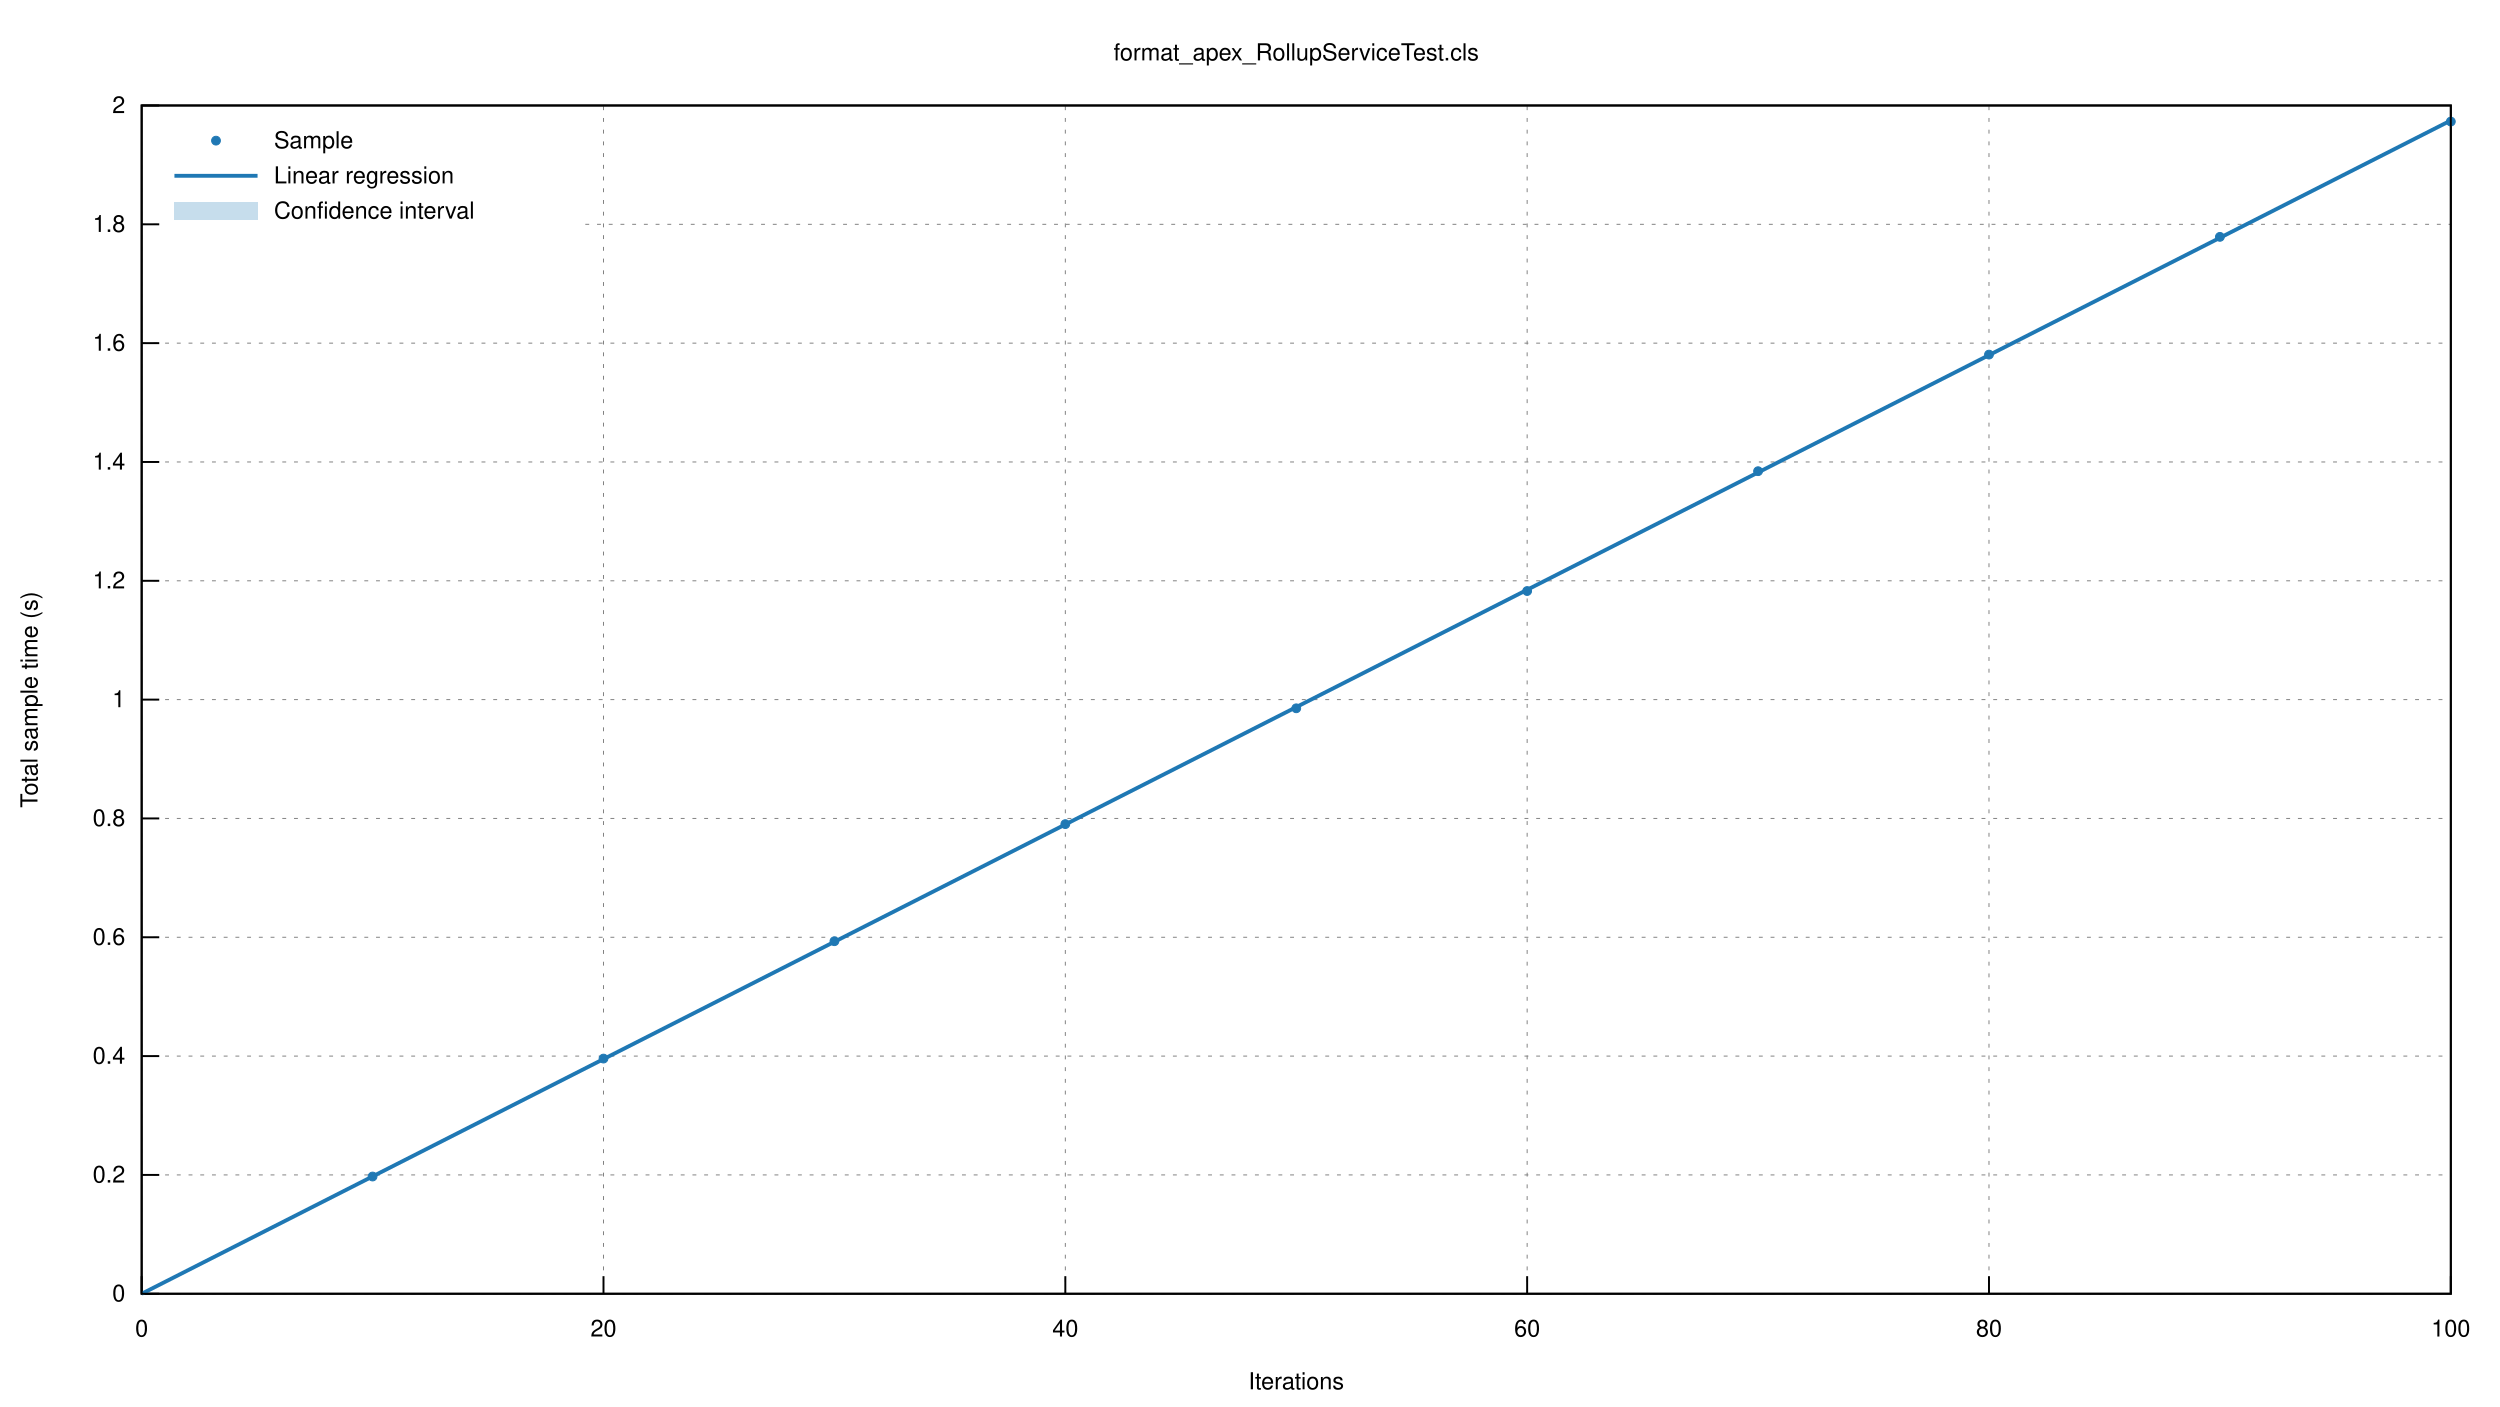
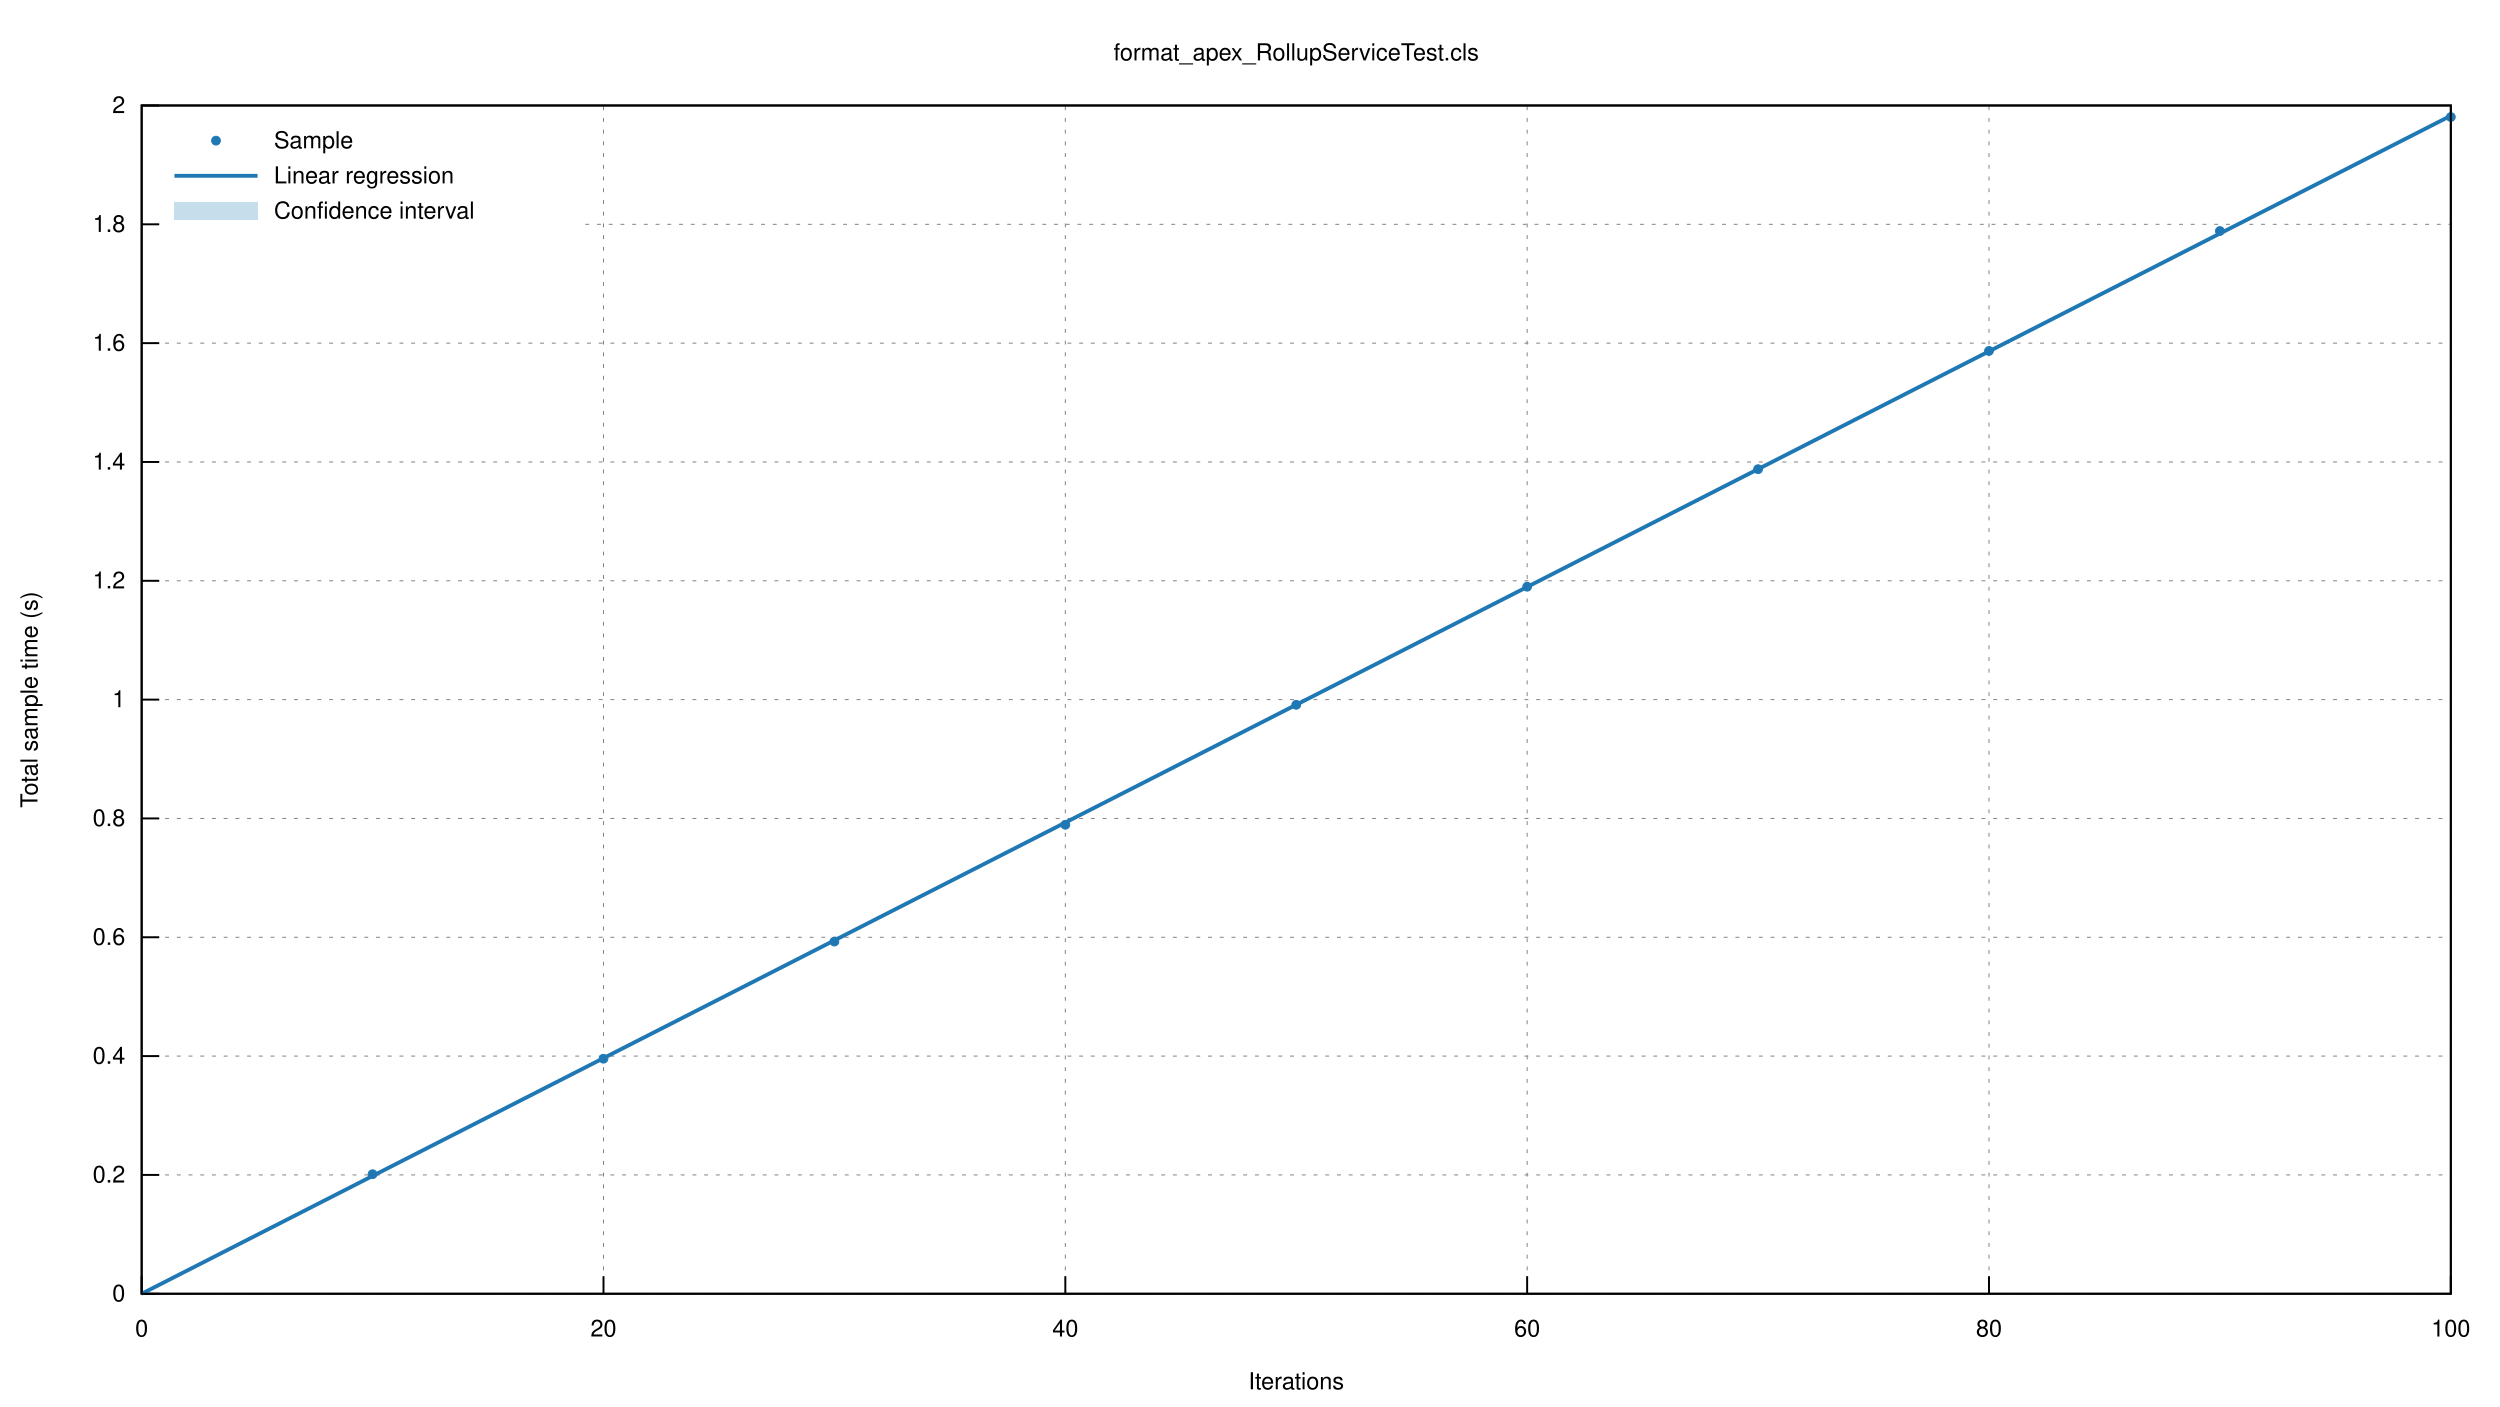
<svg xmlns="http://www.w3.org/2000/svg" xmlns:xlink="http://www.w3.org/1999/xlink" viewBox="0 0 1280 720">
  <g id="gnuplot_canvas">
    <rect x="0" y="0" width="1280" height="720" fill="none" />
    <defs>
      <circle id="gpDot" r="0.5" stroke-width="0.5" stroke="currentColor" />
      <path id="gpPt0" stroke-width="0.222" stroke="currentColor" d="M-1,0 h2 M0,-1 v2" />
      <path id="gpPt1" stroke-width="0.222" stroke="currentColor" d="M-1,-1 L1,1 M1,-1 L-1,1" />
      <path id="gpPt2" stroke-width="0.222" stroke="currentColor" d="M-1,0 L1,0 M0,-1 L0,1 M-1,-1 L1,1 M-1,1 L1,-1" />
      <rect id="gpPt3" stroke-width="0.222" stroke="currentColor" x="-1" y="-1" width="2" height="2" />
      <rect id="gpPt4" stroke-width="0.222" stroke="currentColor" fill="currentColor" x="-1" y="-1" width="2" height="2" />
      <circle id="gpPt5" stroke-width="0.222" stroke="currentColor" cx="0" cy="0" r="1" />
      <use xlink:href="#gpPt5" id="gpPt6" fill="currentColor" stroke="none" />
      <path id="gpPt7" stroke-width="0.222" stroke="currentColor" d="M0,-1.33 L-1.33,0.67 L1.33,0.67 z" />
      <use xlink:href="#gpPt7" id="gpPt8" fill="currentColor" stroke="none" />
      <use xlink:href="#gpPt7" id="gpPt9" stroke="currentColor" transform="rotate(180)" />
      <use xlink:href="#gpPt9" id="gpPt10" fill="currentColor" stroke="none" />
      <use xlink:href="#gpPt3" id="gpPt11" stroke="currentColor" transform="rotate(45)" />
      <use xlink:href="#gpPt11" id="gpPt12" fill="currentColor" stroke="none" />
      <path id="gpPt13" stroke-width="0.222" stroke="currentColor" d="M0,1.330 L1.265,0.411 L0.782,-1.067 L-0.782,-1.076 L-1.265,0.411 z" />
      <use xlink:href="#gpPt13" id="gpPt14" fill="currentColor" stroke="none" />
      <filter id="textbox" filterUnits="objectBoundingBox" x="0" y="0" height="1" width="1">
        <feFlood flood-color="white" flood-opacity="1" result="bgnd" />
        <feComposite in="SourceGraphic" in2="bgnd" operator="atop" />
      </filter>
      <filter id="greybox" filterUnits="objectBoundingBox" x="0" y="0" height="1" width="1">
        <feFlood flood-color="lightgrey" flood-opacity="1" result="grey" />
        <feComposite in="SourceGraphic" in2="grey" operator="atop" />
      </filter>
    </defs>
    <g fill="none" color="white" stroke="currentColor" stroke-width="1.00" stroke-linecap="butt" stroke-linejoin="miter">
</g>
    <g fill="none" color="black" stroke="currentColor" stroke-width="1.00" stroke-linecap="butt" stroke-linejoin="miter">
</g>
    <g fill="none" color="black" stroke="black" stroke-width="0.50" stroke-linecap="butt" stroke-linejoin="miter">
</g>
    <g fill="none" color="gray" stroke="currentColor" stroke-width="0.50" stroke-linecap="butt" stroke-linejoin="miter">
      <path stroke="gray" stroke-dasharray="2,4" class="gridline" d="M72.53,662.40 L1254.82,662.40  " />
    </g>
    <g fill="none" color="gray" stroke="gray" stroke-width="1.00" stroke-linecap="butt" stroke-linejoin="miter">
</g>
    <g fill="none" color="black" stroke="currentColor" stroke-width="1.00" stroke-linecap="butt" stroke-linejoin="miter">
      <path stroke="black" d="M72.53,662.40 L81.53,662.40  " />
      <g transform="translate(64.14,666.30)" stroke="none" fill="black" font-family="Helvetica" font-size="12.00" text-anchor="end">
        <text>
          <tspan font-family="Helvetica"> 0</tspan>
        </text>
      </g>
    </g>
    <g fill="none" color="black" stroke="currentColor" stroke-width="1.00" stroke-linecap="butt" stroke-linejoin="miter">
</g>
    <g fill="none" color="black" stroke="black" stroke-width="0.50" stroke-linecap="butt" stroke-linejoin="miter">
</g>
    <g fill="none" color="gray" stroke="currentColor" stroke-width="0.50" stroke-linecap="butt" stroke-linejoin="miter">
      <path stroke="gray" stroke-dasharray="2,4" class="gridline" d="M72.53,601.56 L1254.82,601.56  " />
    </g>
    <g fill="none" color="gray" stroke="gray" stroke-width="1.00" stroke-linecap="butt" stroke-linejoin="miter">
</g>
    <g fill="none" color="black" stroke="currentColor" stroke-width="1.00" stroke-linecap="butt" stroke-linejoin="miter">
      <path stroke="black" d="M72.53,601.56 L81.53,601.56  " />
      <g transform="translate(64.14,605.46)" stroke="none" fill="black" font-family="Helvetica" font-size="12.00" text-anchor="end">
        <text>
          <tspan font-family="Helvetica"> 0.2</tspan>
        </text>
      </g>
    </g>
    <g fill="none" color="black" stroke="currentColor" stroke-width="1.00" stroke-linecap="butt" stroke-linejoin="miter">
</g>
    <g fill="none" color="black" stroke="black" stroke-width="0.50" stroke-linecap="butt" stroke-linejoin="miter">
</g>
    <g fill="none" color="gray" stroke="currentColor" stroke-width="0.50" stroke-linecap="butt" stroke-linejoin="miter">
      <path stroke="gray" stroke-dasharray="2,4" class="gridline" d="M72.53,540.72 L1254.82,540.72  " />
    </g>
    <g fill="none" color="gray" stroke="gray" stroke-width="1.00" stroke-linecap="butt" stroke-linejoin="miter">
</g>
    <g fill="none" color="black" stroke="currentColor" stroke-width="1.00" stroke-linecap="butt" stroke-linejoin="miter">
      <path stroke="black" d="M72.53,540.72 L81.53,540.72  " />
      <g transform="translate(64.14,544.62)" stroke="none" fill="black" font-family="Helvetica" font-size="12.00" text-anchor="end">
        <text>
          <tspan font-family="Helvetica"> 0.4</tspan>
        </text>
      </g>
    </g>
    <g fill="none" color="black" stroke="currentColor" stroke-width="1.00" stroke-linecap="butt" stroke-linejoin="miter">
</g>
    <g fill="none" color="black" stroke="black" stroke-width="0.50" stroke-linecap="butt" stroke-linejoin="miter">
</g>
    <g fill="none" color="gray" stroke="currentColor" stroke-width="0.50" stroke-linecap="butt" stroke-linejoin="miter">
      <path stroke="gray" stroke-dasharray="2,4" class="gridline" d="M72.53,479.88 L1254.82,479.88  " />
    </g>
    <g fill="none" color="gray" stroke="gray" stroke-width="1.00" stroke-linecap="butt" stroke-linejoin="miter">
</g>
    <g fill="none" color="black" stroke="currentColor" stroke-width="1.00" stroke-linecap="butt" stroke-linejoin="miter">
      <path stroke="black" d="M72.53,479.88 L81.53,479.88  " />
      <g transform="translate(64.14,483.78)" stroke="none" fill="black" font-family="Helvetica" font-size="12.00" text-anchor="end">
        <text>
          <tspan font-family="Helvetica"> 0.6</tspan>
        </text>
      </g>
    </g>
    <g fill="none" color="black" stroke="currentColor" stroke-width="1.00" stroke-linecap="butt" stroke-linejoin="miter">
</g>
    <g fill="none" color="black" stroke="black" stroke-width="0.50" stroke-linecap="butt" stroke-linejoin="miter">
</g>
    <g fill="none" color="gray" stroke="currentColor" stroke-width="0.50" stroke-linecap="butt" stroke-linejoin="miter">
      <path stroke="gray" stroke-dasharray="2,4" class="gridline" d="M72.53,419.04 L1254.82,419.04  " />
    </g>
    <g fill="none" color="gray" stroke="gray" stroke-width="1.00" stroke-linecap="butt" stroke-linejoin="miter">
</g>
    <g fill="none" color="black" stroke="currentColor" stroke-width="1.00" stroke-linecap="butt" stroke-linejoin="miter">
      <path stroke="black" d="M72.53,419.04 L81.53,419.04  " />
      <g transform="translate(64.14,422.94)" stroke="none" fill="black" font-family="Helvetica" font-size="12.00" text-anchor="end">
        <text>
          <tspan font-family="Helvetica"> 0.8</tspan>
        </text>
      </g>
    </g>
    <g fill="none" color="black" stroke="currentColor" stroke-width="1.00" stroke-linecap="butt" stroke-linejoin="miter">
</g>
    <g fill="none" color="black" stroke="black" stroke-width="0.50" stroke-linecap="butt" stroke-linejoin="miter">
</g>
    <g fill="none" color="gray" stroke="currentColor" stroke-width="0.50" stroke-linecap="butt" stroke-linejoin="miter">
      <path stroke="gray" stroke-dasharray="2,4" class="gridline" d="M72.53,358.20 L1254.82,358.20  " />
    </g>
    <g fill="none" color="gray" stroke="gray" stroke-width="1.00" stroke-linecap="butt" stroke-linejoin="miter">
</g>
    <g fill="none" color="black" stroke="currentColor" stroke-width="1.00" stroke-linecap="butt" stroke-linejoin="miter">
      <path stroke="black" d="M72.53,358.20 L81.53,358.20  " />
      <g transform="translate(64.14,362.10)" stroke="none" fill="black" font-family="Helvetica" font-size="12.00" text-anchor="end">
        <text>
          <tspan font-family="Helvetica"> 1</tspan>
        </text>
      </g>
    </g>
    <g fill="none" color="black" stroke="currentColor" stroke-width="1.00" stroke-linecap="butt" stroke-linejoin="miter">
</g>
    <g fill="none" color="black" stroke="black" stroke-width="0.50" stroke-linecap="butt" stroke-linejoin="miter">
</g>
    <g fill="none" color="gray" stroke="currentColor" stroke-width="0.50" stroke-linecap="butt" stroke-linejoin="miter">
      <path stroke="gray" stroke-dasharray="2,4" class="gridline" d="M72.53,297.37 L1254.82,297.37  " />
    </g>
    <g fill="none" color="gray" stroke="gray" stroke-width="1.00" stroke-linecap="butt" stroke-linejoin="miter">
</g>
    <g fill="none" color="black" stroke="currentColor" stroke-width="1.00" stroke-linecap="butt" stroke-linejoin="miter">
      <path stroke="black" d="M72.53,297.37 L81.53,297.37  " />
      <g transform="translate(64.14,301.27)" stroke="none" fill="black" font-family="Helvetica" font-size="12.00" text-anchor="end">
        <text>
          <tspan font-family="Helvetica"> 1.2</tspan>
        </text>
      </g>
    </g>
    <g fill="none" color="black" stroke="currentColor" stroke-width="1.00" stroke-linecap="butt" stroke-linejoin="miter">
</g>
    <g fill="none" color="black" stroke="black" stroke-width="0.50" stroke-linecap="butt" stroke-linejoin="miter">
</g>
    <g fill="none" color="gray" stroke="currentColor" stroke-width="0.50" stroke-linecap="butt" stroke-linejoin="miter">
      <path stroke="gray" stroke-dasharray="2,4" class="gridline" d="M72.53,236.53 L1254.82,236.53  " />
    </g>
    <g fill="none" color="gray" stroke="gray" stroke-width="1.00" stroke-linecap="butt" stroke-linejoin="miter">
</g>
    <g fill="none" color="black" stroke="currentColor" stroke-width="1.00" stroke-linecap="butt" stroke-linejoin="miter">
      <path stroke="black" d="M72.53,236.53 L81.53,236.53  " />
      <g transform="translate(64.14,240.43)" stroke="none" fill="black" font-family="Helvetica" font-size="12.00" text-anchor="end">
        <text>
          <tspan font-family="Helvetica"> 1.4</tspan>
        </text>
      </g>
    </g>
    <g fill="none" color="black" stroke="currentColor" stroke-width="1.00" stroke-linecap="butt" stroke-linejoin="miter">
</g>
    <g fill="none" color="black" stroke="black" stroke-width="0.50" stroke-linecap="butt" stroke-linejoin="miter">
</g>
    <g fill="none" color="gray" stroke="currentColor" stroke-width="0.50" stroke-linecap="butt" stroke-linejoin="miter">
      <path stroke="gray" stroke-dasharray="2,4" class="gridline" d="M72.53,175.69 L1254.82,175.69  " />
    </g>
    <g fill="none" color="gray" stroke="gray" stroke-width="1.00" stroke-linecap="butt" stroke-linejoin="miter">
</g>
    <g fill="none" color="black" stroke="currentColor" stroke-width="1.00" stroke-linecap="butt" stroke-linejoin="miter">
      <path stroke="black" d="M72.53,175.69 L81.53,175.69  " />
      <g transform="translate(64.14,179.59)" stroke="none" fill="black" font-family="Helvetica" font-size="12.00" text-anchor="end">
        <text>
          <tspan font-family="Helvetica"> 1.6</tspan>
        </text>
      </g>
    </g>
    <g fill="none" color="black" stroke="currentColor" stroke-width="1.00" stroke-linecap="butt" stroke-linejoin="miter">
</g>
    <g fill="none" color="black" stroke="black" stroke-width="0.50" stroke-linecap="butt" stroke-linejoin="miter">
</g>
    <g fill="none" color="gray" stroke="currentColor" stroke-width="0.50" stroke-linecap="butt" stroke-linejoin="miter">
      <path stroke="gray" stroke-dasharray="2,4" class="gridline" d="M72.53,114.85 L80.92,114.85 M299.67,114.85 L1254.82,114.85  " />
    </g>
    <g fill="none" color="gray" stroke="gray" stroke-width="1.00" stroke-linecap="butt" stroke-linejoin="miter">
</g>
    <g fill="none" color="black" stroke="currentColor" stroke-width="1.00" stroke-linecap="butt" stroke-linejoin="miter">
      <path stroke="black" d="M72.53,114.85 L81.53,114.85  " />
      <g transform="translate(64.14,118.75)" stroke="none" fill="black" font-family="Helvetica" font-size="12.00" text-anchor="end">
        <text>
          <tspan font-family="Helvetica"> 1.8</tspan>
        </text>
      </g>
    </g>
    <g fill="none" color="black" stroke="currentColor" stroke-width="1.00" stroke-linecap="butt" stroke-linejoin="miter">
</g>
    <g fill="none" color="black" stroke="black" stroke-width="0.50" stroke-linecap="butt" stroke-linejoin="miter">
</g>
    <g fill="none" color="gray" stroke="currentColor" stroke-width="0.50" stroke-linecap="butt" stroke-linejoin="miter">
      <path stroke="gray" stroke-dasharray="2,4" class="gridline" d="M72.53,54.01 L1254.82,54.01  " />
    </g>
    <g fill="none" color="gray" stroke="gray" stroke-width="1.00" stroke-linecap="butt" stroke-linejoin="miter">
</g>
    <g fill="none" color="black" stroke="currentColor" stroke-width="1.00" stroke-linecap="butt" stroke-linejoin="miter">
      <path stroke="black" d="M72.53,54.01 L81.53,54.01  " />
      <g transform="translate(64.14,57.91)" stroke="none" fill="black" font-family="Helvetica" font-size="12.00" text-anchor="end">
        <text>
          <tspan font-family="Helvetica"> 2</tspan>
        </text>
      </g>
    </g>
    <g fill="none" color="black" stroke="currentColor" stroke-width="1.00" stroke-linecap="butt" stroke-linejoin="miter">
</g>
    <g fill="none" color="black" stroke="black" stroke-width="0.50" stroke-linecap="butt" stroke-linejoin="miter">
</g>
    <g fill="none" color="gray" stroke="currentColor" stroke-width="0.50" stroke-linecap="butt" stroke-linejoin="miter">
      <path stroke="gray" stroke-dasharray="2,4" class="gridline" d="M72.53,662.40 L72.53,54.01  " />
    </g>
    <g fill="none" color="gray" stroke="gray" stroke-width="1.00" stroke-linecap="butt" stroke-linejoin="miter">
</g>
    <g fill="none" color="black" stroke="currentColor" stroke-width="1.00" stroke-linecap="butt" stroke-linejoin="miter">
      <path stroke="black" d="M72.53,662.40 L72.53,653.40  " />
      <g transform="translate(72.53,684.30)" stroke="none" fill="black" font-family="Helvetica" font-size="12.00" text-anchor="middle">
        <text>
          <tspan font-family="Helvetica"> 0</tspan>
        </text>
      </g>
    </g>
    <g fill="none" color="black" stroke="currentColor" stroke-width="1.00" stroke-linecap="butt" stroke-linejoin="miter">
</g>
    <g fill="none" color="black" stroke="black" stroke-width="0.50" stroke-linecap="butt" stroke-linejoin="miter">
</g>
    <g fill="none" color="gray" stroke="currentColor" stroke-width="0.50" stroke-linecap="butt" stroke-linejoin="miter">
      <path stroke="gray" stroke-dasharray="2,4" class="gridline" d="M308.99,662.40 L308.99,54.01  " />
    </g>
    <g fill="none" color="gray" stroke="gray" stroke-width="1.00" stroke-linecap="butt" stroke-linejoin="miter">
</g>
    <g fill="none" color="black" stroke="currentColor" stroke-width="1.00" stroke-linecap="butt" stroke-linejoin="miter">
      <path stroke="black" d="M308.99,662.40 L308.99,653.40  " />
      <g transform="translate(308.99,684.30)" stroke="none" fill="black" font-family="Helvetica" font-size="12.00" text-anchor="middle">
        <text>
          <tspan font-family="Helvetica"> 20</tspan>
        </text>
      </g>
    </g>
    <g fill="none" color="black" stroke="currentColor" stroke-width="1.00" stroke-linecap="butt" stroke-linejoin="miter">
</g>
    <g fill="none" color="black" stroke="black" stroke-width="0.50" stroke-linecap="butt" stroke-linejoin="miter">
</g>
    <g fill="none" color="gray" stroke="currentColor" stroke-width="0.50" stroke-linecap="butt" stroke-linejoin="miter">
      <path stroke="gray" stroke-dasharray="2,4" class="gridline" d="M545.45,662.40 L545.45,54.01  " />
    </g>
    <g fill="none" color="gray" stroke="gray" stroke-width="1.00" stroke-linecap="butt" stroke-linejoin="miter">
</g>
    <g fill="none" color="black" stroke="currentColor" stroke-width="1.00" stroke-linecap="butt" stroke-linejoin="miter">
      <path stroke="black" d="M545.45,662.40 L545.45,653.40  " />
      <g transform="translate(545.45,684.30)" stroke="none" fill="black" font-family="Helvetica" font-size="12.00" text-anchor="middle">
        <text>
          <tspan font-family="Helvetica"> 40</tspan>
        </text>
      </g>
    </g>
    <g fill="none" color="black" stroke="currentColor" stroke-width="1.00" stroke-linecap="butt" stroke-linejoin="miter">
</g>
    <g fill="none" color="black" stroke="black" stroke-width="0.50" stroke-linecap="butt" stroke-linejoin="miter">
</g>
    <g fill="none" color="gray" stroke="currentColor" stroke-width="0.50" stroke-linecap="butt" stroke-linejoin="miter">
      <path stroke="gray" stroke-dasharray="2,4" class="gridline" d="M781.90,662.40 L781.90,54.01  " />
    </g>
    <g fill="none" color="gray" stroke="gray" stroke-width="1.00" stroke-linecap="butt" stroke-linejoin="miter">
</g>
    <g fill="none" color="black" stroke="currentColor" stroke-width="1.00" stroke-linecap="butt" stroke-linejoin="miter">
      <path stroke="black" d="M781.90,662.40 L781.90,653.40  " />
      <g transform="translate(781.90,684.30)" stroke="none" fill="black" font-family="Helvetica" font-size="12.00" text-anchor="middle">
        <text>
          <tspan font-family="Helvetica"> 60</tspan>
        </text>
      </g>
    </g>
    <g fill="none" color="black" stroke="currentColor" stroke-width="1.00" stroke-linecap="butt" stroke-linejoin="miter">
</g>
    <g fill="none" color="black" stroke="black" stroke-width="0.50" stroke-linecap="butt" stroke-linejoin="miter">
</g>
    <g fill="none" color="gray" stroke="currentColor" stroke-width="0.50" stroke-linecap="butt" stroke-linejoin="miter">
      <path stroke="gray" stroke-dasharray="2,4" class="gridline" d="M1018.36,662.40 L1018.36,54.01  " />
    </g>
    <g fill="none" color="gray" stroke="gray" stroke-width="1.00" stroke-linecap="butt" stroke-linejoin="miter">
</g>
    <g fill="none" color="black" stroke="currentColor" stroke-width="1.00" stroke-linecap="butt" stroke-linejoin="miter">
      <path stroke="black" d="M1018.36,662.40 L1018.36,653.40  " />
      <g transform="translate(1018.36,684.30)" stroke="none" fill="black" font-family="Helvetica" font-size="12.00" text-anchor="middle">
        <text>
          <tspan font-family="Helvetica"> 80</tspan>
        </text>
      </g>
    </g>
    <g fill="none" color="black" stroke="currentColor" stroke-width="1.00" stroke-linecap="butt" stroke-linejoin="miter">
</g>
    <g fill="none" color="black" stroke="black" stroke-width="0.50" stroke-linecap="butt" stroke-linejoin="miter">
</g>
    <g fill="none" color="gray" stroke="currentColor" stroke-width="0.50" stroke-linecap="butt" stroke-linejoin="miter">
      <path stroke="gray" stroke-dasharray="2,4" class="gridline" d="M1254.82,662.40 L1254.82,54.01  " />
    </g>
    <g fill="none" color="gray" stroke="gray" stroke-width="1.00" stroke-linecap="butt" stroke-linejoin="miter">
</g>
    <g fill="none" color="black" stroke="currentColor" stroke-width="1.00" stroke-linecap="butt" stroke-linejoin="miter">
      <path stroke="black" d="M1254.82,662.40 L1254.82,653.40  " />
      <g transform="translate(1254.82,684.30)" stroke="none" fill="black" font-family="Helvetica" font-size="12.00" text-anchor="middle">
        <text>
          <tspan font-family="Helvetica"> 100</tspan>
        </text>
      </g>
    </g>
    <g fill="none" color="black" stroke="currentColor" stroke-width="1.00" stroke-linecap="butt" stroke-linejoin="miter">
</g>
    <g fill="none" color="black" stroke="currentColor" stroke-width="1.00" stroke-linecap="butt" stroke-linejoin="miter">
      <path stroke="black" d="M72.53,54.01 L72.53,662.40 L1254.82,662.40 L1254.82,54.01 L72.53,54.01 Z  " />
    </g>
    <g fill="none" color="black" stroke="currentColor" stroke-width="1.00" stroke-linecap="butt" stroke-linejoin="miter">
      <g transform="translate(19.18,358.21) rotate(270)" stroke="none" fill="black" font-family="Helvetica" font-size="12.00" text-anchor="middle">
        <text>
          <tspan font-family="Helvetica">Total sample time (s)</tspan>
        </text>
      </g>
    </g>
    <g fill="none" color="black" stroke="currentColor" stroke-width="1.00" stroke-linecap="butt" stroke-linejoin="miter">
      <g transform="translate(663.67,711.30)" stroke="none" fill="black" font-family="Helvetica" font-size="12.00" text-anchor="middle">
        <text>
          <tspan font-family="Helvetica">Iterations</tspan>
        </text>
      </g>
    </g>
    <g fill="none" color="black" stroke="currentColor" stroke-width="1.00" stroke-linecap="butt" stroke-linejoin="miter">
</g>
    <g id="gnuplot_plot_1">
      <g fill="none" color="black" stroke="currentColor" stroke-width="1.00" stroke-linecap="butt" stroke-linejoin="miter">
        <g transform="translate(140.26,75.91)" stroke="none" fill="black" font-family="Helvetica" font-size="12.00" text-anchor="start">
          <text>
            <tspan font-family="Helvetica">Sample</tspan>
          </text>
        </g>
      </g>
      <g fill="none" color="black" stroke="currentColor" stroke-width="1.00" stroke-linecap="butt" stroke-linejoin="miter">
-         <use xlink:href="#gpPt6" transform="translate(190.76,602.38) scale(2.25)" color="rgb( 31, 120, 180)" />
-         <use xlink:href="#gpPt6" transform="translate(308.99,541.99) scale(2.25)" color="rgb( 31, 120, 180)" />
-         <use xlink:href="#gpPt6" transform="translate(427.22,481.91) scale(2.25)" color="rgb( 31, 120, 180)" />
-         <use xlink:href="#gpPt6" transform="translate(545.45,421.95) scale(2.25)" color="rgb( 31, 120, 180)" />
-         <use xlink:href="#gpPt6" transform="translate(663.68,362.65) scale(2.25)" color="rgb( 31, 120, 180)" />
-         <use xlink:href="#gpPt6" transform="translate(781.90,302.61) scale(2.25)" color="rgb( 31, 120, 180)" />
-         <use xlink:href="#gpPt6" transform="translate(900.13,241.25) scale(2.25)" color="rgb( 31, 120, 180)" />
-         <use xlink:href="#gpPt6" transform="translate(1018.36,181.55) scale(2.25)" color="rgb( 31, 120, 180)" />
-         <use xlink:href="#gpPt6" transform="translate(1136.59,121.27) scale(2.25)" color="rgb( 31, 120, 180)" />
-         <use xlink:href="#gpPt6" transform="translate(1254.82,62.24) scale(2.25)" color="rgb( 31, 120, 180)" />
+         <use xlink:href="#gpPt6" transform="translate(190.76,601.19) scale(2.25)" color="rgb( 31, 120, 180)" />
+         <use xlink:href="#gpPt6" transform="translate(308.99,542.05) scale(2.25)" color="rgb( 31, 120, 180)" />
+         <use xlink:href="#gpPt6" transform="translate(427.22,482.09) scale(2.25)" color="rgb( 31, 120, 180)" />
+         <use xlink:href="#gpPt6" transform="translate(545.45,422.29) scale(2.25)" color="rgb( 31, 120, 180)" />
+         <use xlink:href="#gpPt6" transform="translate(663.68,360.86) scale(2.25)" color="rgb( 31, 120, 180)" />
+         <use xlink:href="#gpPt6" transform="translate(781.90,300.40) scale(2.25)" color="rgb( 31, 120, 180)" />
+         <use xlink:href="#gpPt6" transform="translate(900.13,240.23) scale(2.25)" color="rgb( 31, 120, 180)" />
+         <use xlink:href="#gpPt6" transform="translate(1018.36,179.68) scale(2.25)" color="rgb( 31, 120, 180)" />
+         <use xlink:href="#gpPt6" transform="translate(1136.59,118.29) scale(2.25)" color="rgb( 31, 120, 180)" />
+         <use xlink:href="#gpPt6" transform="translate(1254.82,59.93) scale(2.25)" color="rgb( 31, 120, 180)" />
        <use xlink:href="#gpPt6" transform="translate(110.59,72.01) scale(2.25)" color="rgb( 31, 120, 180)" />
      </g>
    </g>
    <g id="gnuplot_plot_2">
      <g fill="none" color="white" stroke="rgb( 31, 120, 180)" stroke-width="2.00" stroke-linecap="butt" stroke-linejoin="miter">
</g>
      <g fill="none" color="black" stroke="currentColor" stroke-width="2.00" stroke-linecap="butt" stroke-linejoin="miter">
        <g transform="translate(140.26,93.91)" stroke="none" fill="black" font-family="Helvetica" font-size="12.00" text-anchor="start">
          <text>
            <tspan font-family="Helvetica">Linear regression</tspan>
          </text>
        </g>
      </g>
      <g fill="none" color="black" stroke="currentColor" stroke-width="2.00" stroke-linecap="butt" stroke-linejoin="miter">
-         <path stroke="rgb( 31, 120, 180)" d="M89.31,90.01 L131.87,90.01 M72.53,662.40 L1254.82,61.67  " />
+         <path stroke="rgb( 31, 120, 180)" d="M89.31,90.01 L131.87,90.01 M72.53,662.40 L1254.82,59.24  " />
      </g>
    </g>
    <g id="gnuplot_plot_3">
      <g fill="none" color="white" stroke="rgb( 31, 120, 180)" stroke-width="1.00" stroke-linecap="butt" stroke-linejoin="miter">
</g>
      <g fill="none" color="black" stroke="currentColor" stroke-width="1.00" stroke-linecap="butt" stroke-linejoin="miter">
        <g transform="translate(140.26,111.91)" stroke="none" fill="black" font-family="Helvetica" font-size="12.00" text-anchor="start">
          <text>
            <tspan font-family="Helvetica">Confidence interval</tspan>
          </text>
        </g>
      </g>
      <g fill="none" color="black" stroke="currentColor" stroke-width="1.00" stroke-linecap="butt" stroke-linejoin="miter">
        <g stroke="none" shape-rendering="crispEdges">
          <polygon fill="rgb( 31, 120, 180)" fill-opacity="0.25" points="89.31,112.51 131.87,112.51 131.87,103.51 89.31,103.51 " />
          <polygon fill="rgb( 31, 120, 180)" fill-opacity="0.25" points="72.53,662.40 72.53,662.40 72.53,662.40 " />
-           <polygon fill="rgb( 31, 120, 180)" fill-opacity="0.25" points="72.53,662.40 1254.82,62.19 1254.82,61.14 " />
+           <polygon fill="rgb( 31, 120, 180)" fill-opacity="0.25" points="72.53,662.40 1254.82,59.98 1254.82,58.52 " />
        </g>
      </g>
    </g>
    <g fill="none" color="white" stroke="rgb( 31, 120, 180)" stroke-width="2.00" stroke-linecap="butt" stroke-linejoin="miter">
</g>
    <g fill="none" color="black" stroke="currentColor" stroke-width="2.00" stroke-linecap="butt" stroke-linejoin="miter">
</g>
    <g fill="none" color="black" stroke="black" stroke-width="1.00" stroke-linecap="butt" stroke-linejoin="miter">
</g>
    <g fill="none" color="black" stroke="currentColor" stroke-width="1.00" stroke-linecap="butt" stroke-linejoin="miter">
      <path stroke="black" d="M72.53,54.01 L72.53,662.40 L1254.82,662.40 L1254.82,54.01 L72.53,54.01 Z  " />
    </g>
    <g fill="none" color="black" stroke="currentColor" stroke-width="1.00" stroke-linecap="butt" stroke-linejoin="miter">
      <g transform="translate(663.67,30.91)" stroke="none" fill="black" font-family="Helvetica" font-size="12.00" text-anchor="middle">
        <text>
          <tspan font-family="Helvetica">format_apex_RollupServiceTest.cls</tspan>
        </text>
      </g>
    </g>
    <g fill="none" color="black" stroke="currentColor" stroke-width="1.00" stroke-linecap="butt" stroke-linejoin="miter">
</g>
  </g>
</svg>
